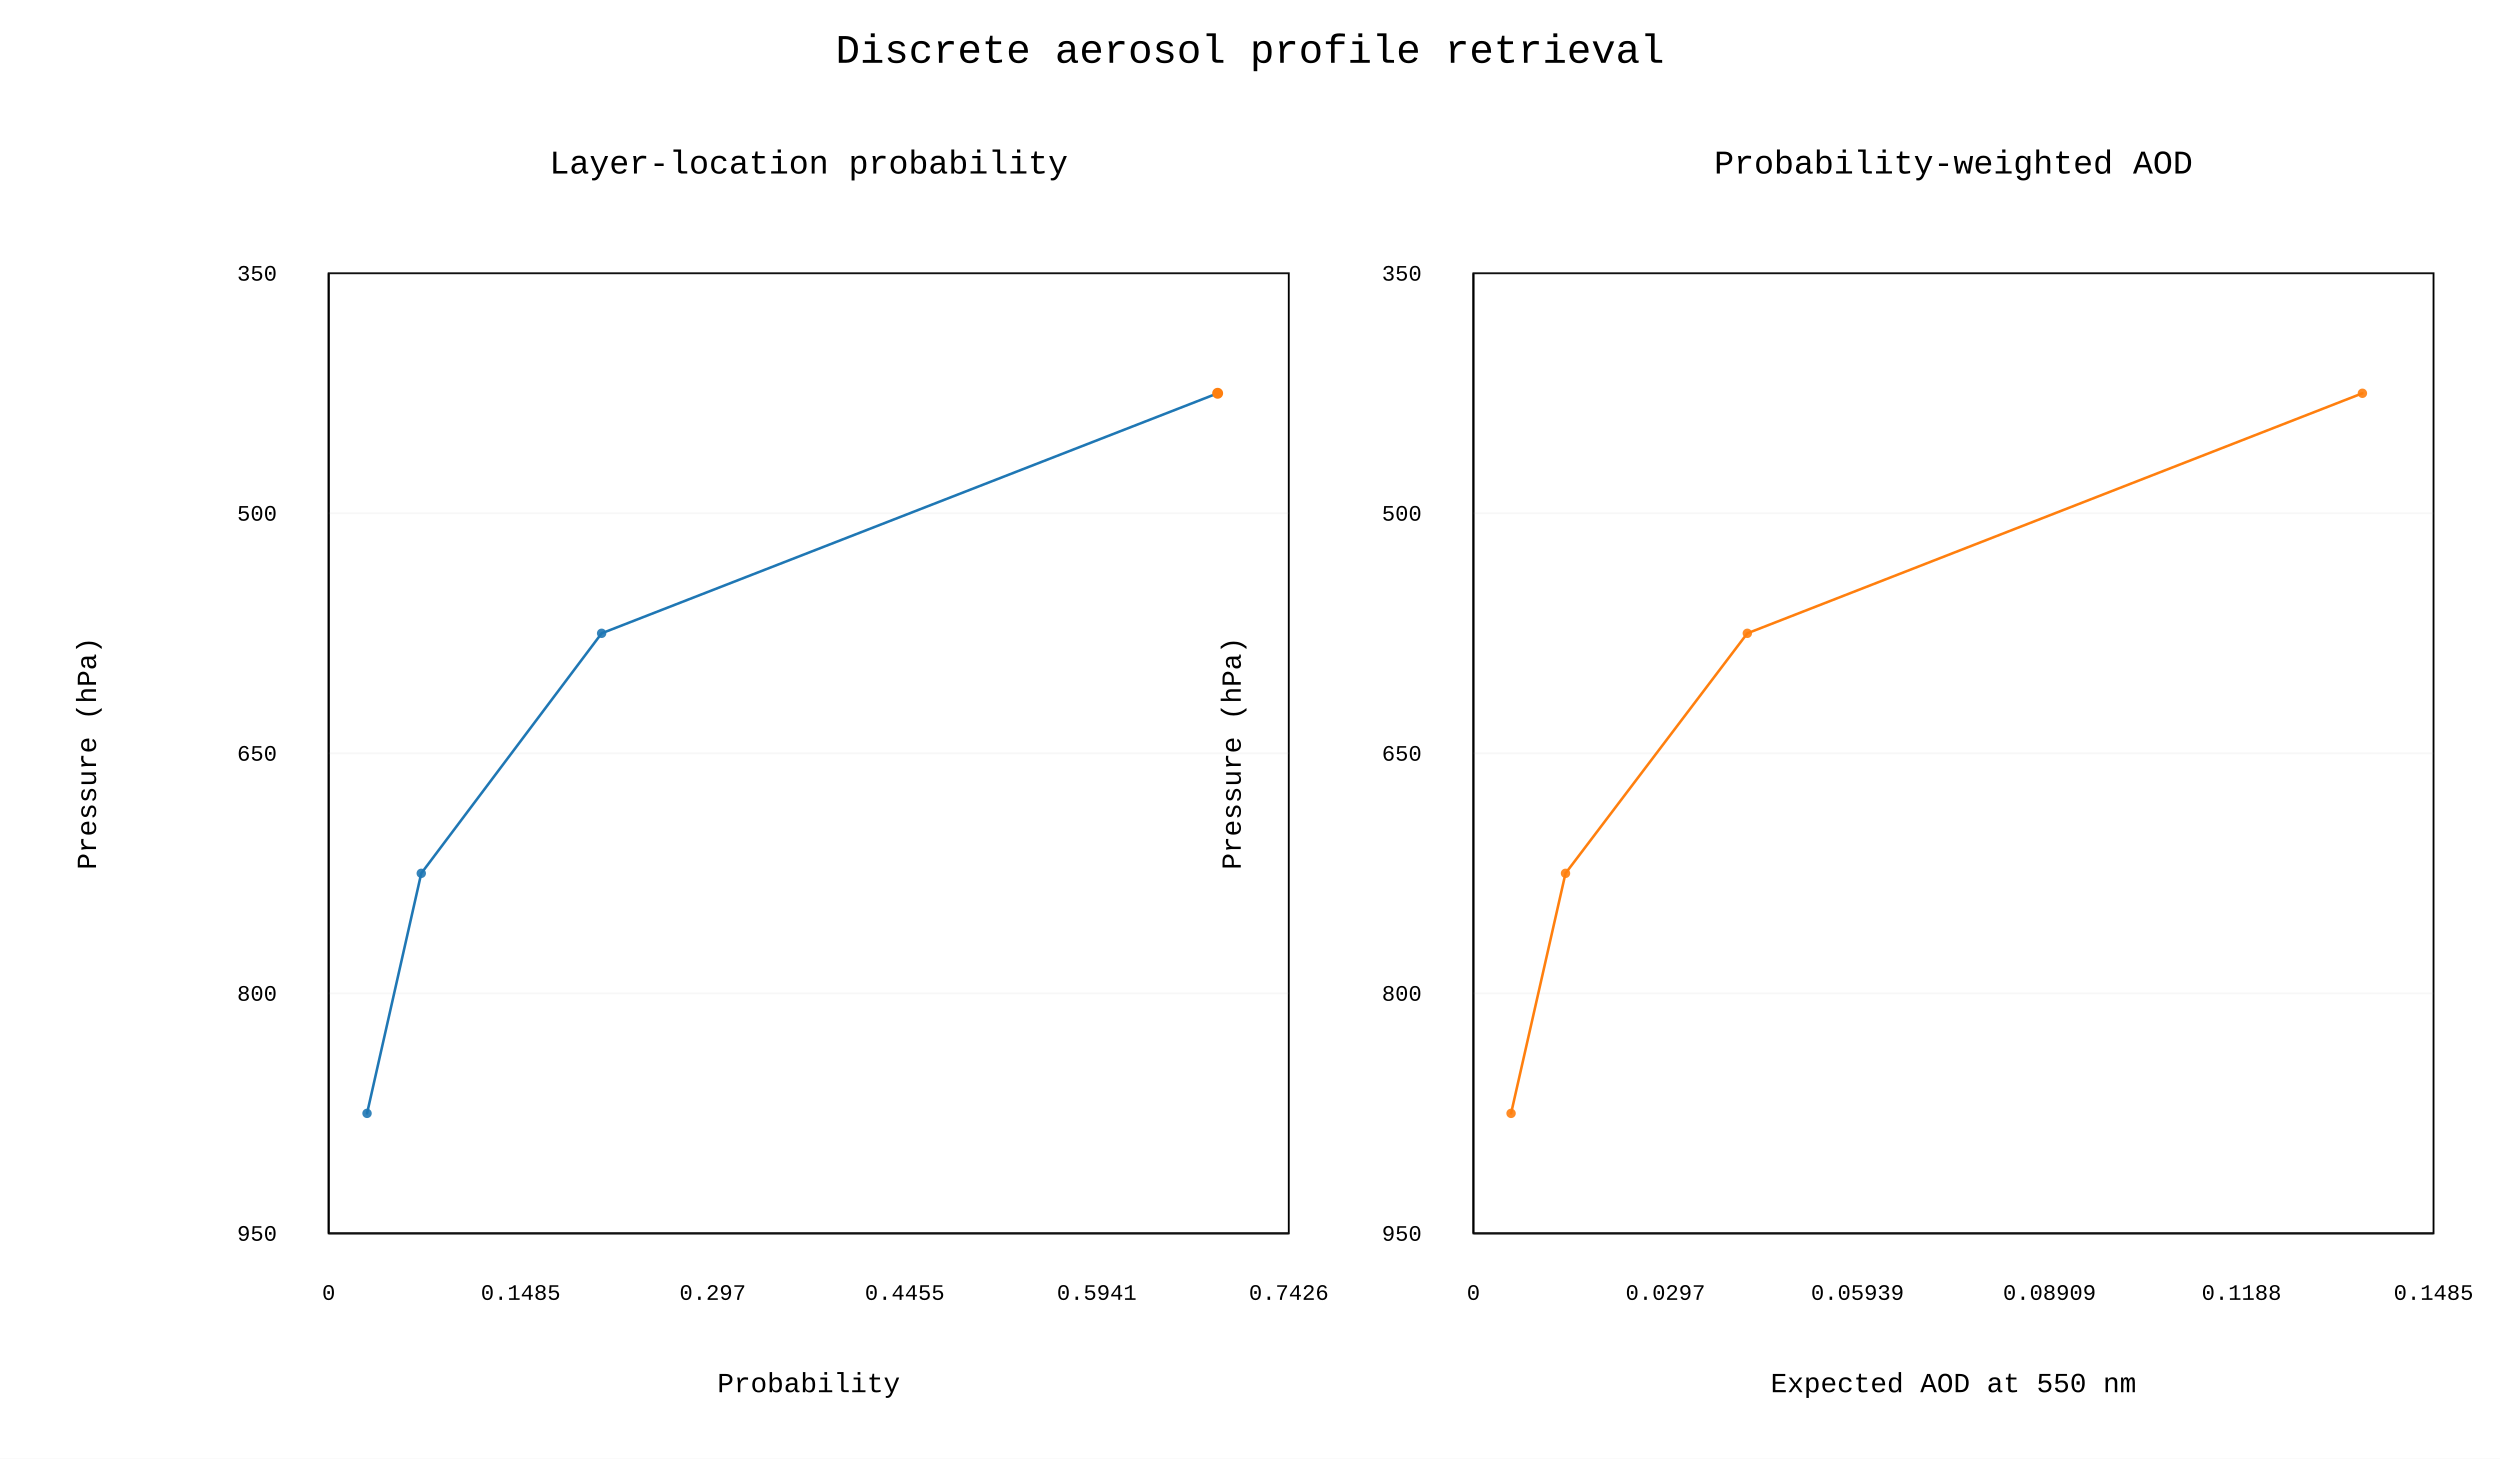
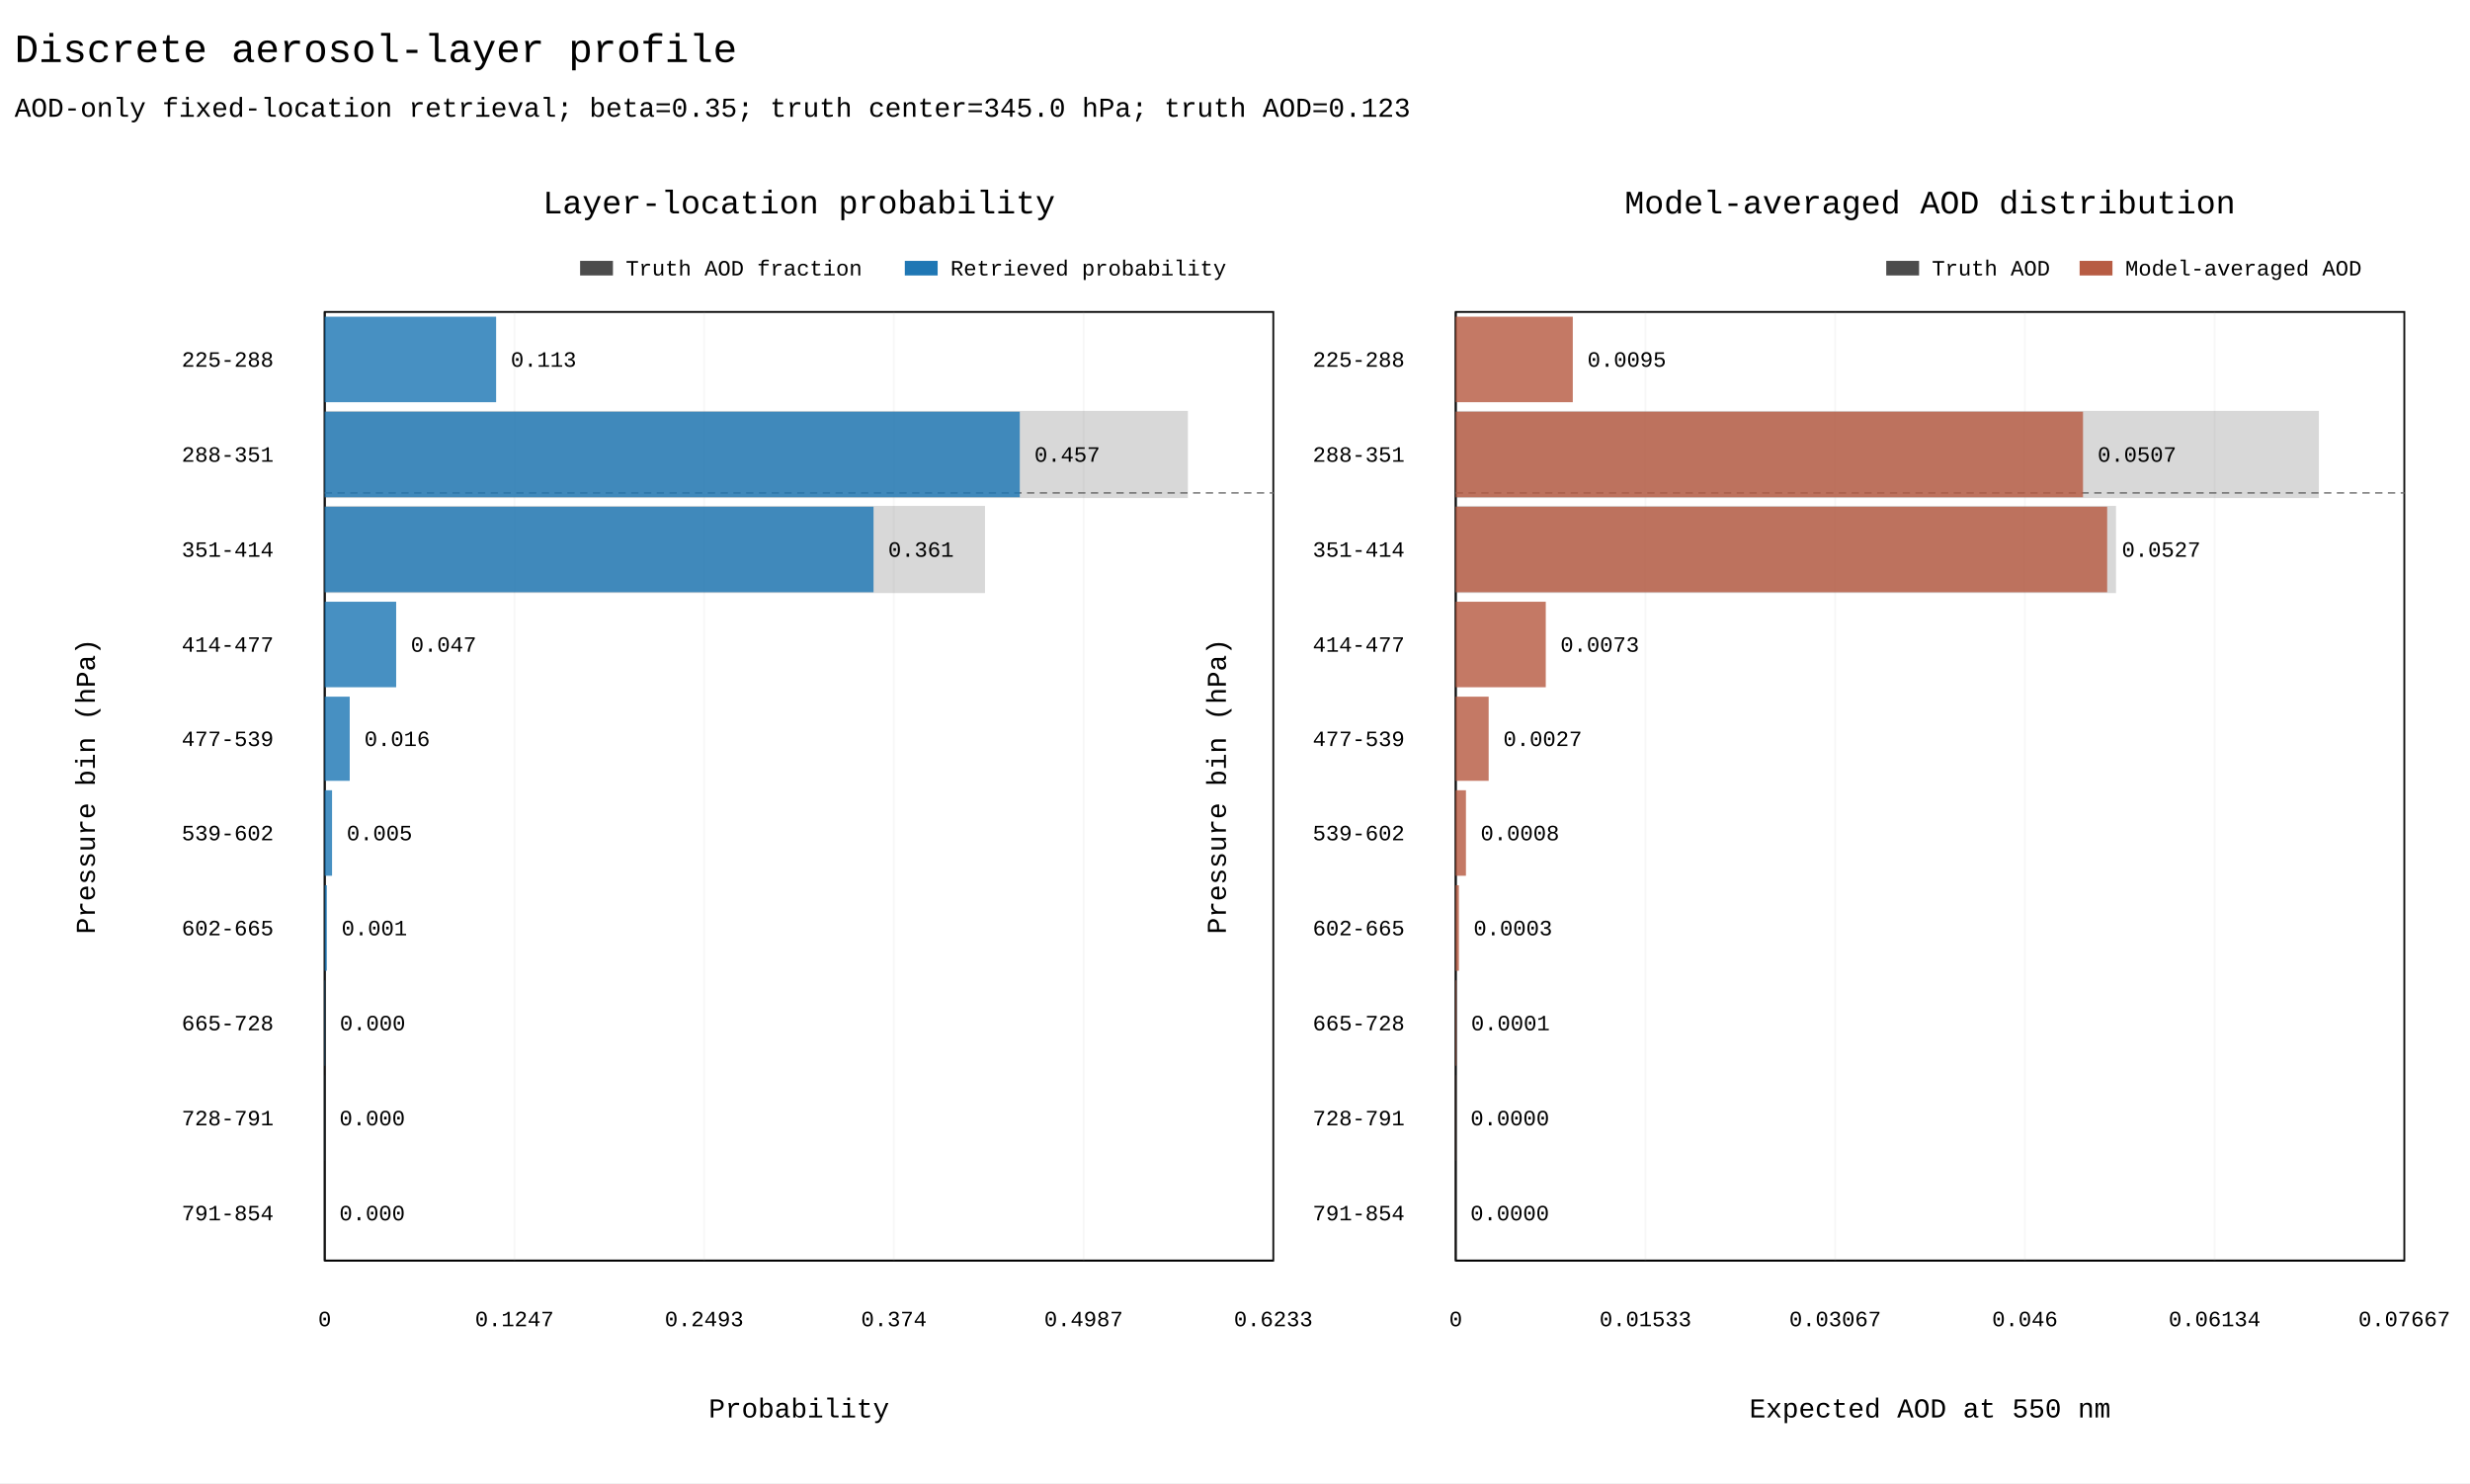
- <svg xmlns="http://www.w3.org/2000/svg" width="1354" height="790" viewBox="0 0 1354 790">
-   <style>text { font-family: Menlo, Monaco, Consolas, Liberation Mono, DejaVu Sans Mono, monospace; fill: black; }.plot-title { font-size: 22px; font-weight: 400; }.panel-title { font-size: 18px; font-weight: 400; }.axis-title { font-size: 15px; }.tick-label,.axis-multiplier { font-size: 12px; }.legend-label { font-size: 12px; }.figure-bg { fill: white; }.plot-bg { fill: white; stroke: black; stroke-width: 1; }.axis { stroke: black; stroke-width: 1; }.grid { stroke: #b0b0b0; stroke-opacity: 0.1; }.series.line { stroke-linejoin: round; stroke-linecap: round; }</style>
-   <rect class="figure-bg" x="0" y="0" width="1354" height="790" />
-   <text class="plot-title" x="677.000" y="34" text-anchor="middle">Discrete aerosol profile retrieval</text>
-   <g class="panel" transform="translate(178,148)">
+ <svg xmlns="http://www.w3.org/2000/svg" width="1354" height="813" viewBox="0 0 1354 813">
+   <style>text { font-family: Menlo, Monaco, Consolas, Liberation Mono, DejaVu Sans Mono, monospace; fill: black; }.plot-title { font-size: 22px; font-weight: 400; }.plot-subtitle { font-size: 15px; font-weight: 400; }.panel-title { font-size: 18px; font-weight: 400; }.axis-title { font-size: 15px; }.tick-label,.axis-multiplier { font-size: 12px; }.legend-label { font-size: 12px; }.figure-bg { fill: white; }.plot-bg { fill: white; stroke: black; stroke-width: 1; }.axis { stroke: black; stroke-width: 1; }.grid { stroke: #b0b0b0; stroke-opacity: 0.1; }.series.line { stroke-linejoin: round; stroke-linecap: round; }</style>
+   <rect class="figure-bg" x="0" y="0" width="1354" height="813" />
+   <text class="plot-title" x="8.000" y="34" text-anchor="start">Discrete aerosol-layer profile</text>
+   <text class="plot-subtitle" x="8.000" y="64" text-anchor="start">AOD-only fixed-location retrieval; beta=0.35; truth center=345.0 hPa; truth AOD=0.123</text>
+   <g class="panel" transform="translate(178,171)">
    <rect class="plot-bg" x="0" y="0" width="520" height="520" />
    <text class="panel-title" x="260.000" y="-54" text-anchor="middle">Layer-location probability</text>
    <line class="axis" x1="0" x2="520" y1="520" y2="520" />
    <line class="axis" x1="0" x2="0" y1="0" y2="520" />
-     <line class="grid" x1="0" x2="520" y1="520.000" y2="520.000" />
-     <text class="tick-label" x="-28" y="524.000" text-anchor="end">950</text>
-     <line class="grid" x1="0" x2="520" y1="390.000" y2="390.000" />
-     <text class="tick-label" x="-28" y="394.000" text-anchor="end">800</text>
-     <line class="grid" x1="0" x2="520" y1="260.000" y2="260.000" />
-     <text class="tick-label" x="-28" y="264.000" text-anchor="end">650</text>
-     <line class="grid" x1="0" x2="520" y1="130.000" y2="130.000" />
-     <text class="tick-label" x="-28" y="134.000" text-anchor="end">500</text>
-     <line class="grid" x1="0" x2="520" y1="0.000" y2="0.000" />
-     <text class="tick-label" x="-28" y="4.000" text-anchor="end">350</text>
+     <text class="tick-label" x="-28" y="30.041" text-anchor="end">225-288</text>
+     <text class="tick-label" x="-28" y="82.124" text-anchor="end">288-351</text>
+     <text class="tick-label" x="-28" y="134.207" text-anchor="end">351-414</text>
+     <text class="tick-label" x="-28" y="186.289" text-anchor="end">414-477</text>
+     <text class="tick-label" x="-28" y="237.959" text-anchor="end">477-539</text>
+     <text class="tick-label" x="-28" y="289.628" text-anchor="end">539-602</text>
+     <text class="tick-label" x="-28" y="341.711" text-anchor="end">602-665</text>
+     <text class="tick-label" x="-28" y="393.793" text-anchor="end">665-728</text>
+     <text class="tick-label" x="-28" y="445.876" text-anchor="end">728-791</text>
+     <text class="tick-label" x="-28" y="497.959" text-anchor="end">791-854</text>
+     <line class="grid" x1="0.000" x2="0.000" y1="0" y2="520" />
    <text class="tick-label" x="0.000" y="556" text-anchor="middle">0</text>
-     <text class="tick-label" x="104.000" y="556" text-anchor="middle">0.1485</text>
-     <text class="tick-label" x="208.000" y="556" text-anchor="middle">0.297</text>
-     <text class="tick-label" x="312.000" y="556" text-anchor="middle">0.4455</text>
-     <text class="tick-label" x="416.000" y="556" text-anchor="middle">0.5941</text>
-     <text class="tick-label" x="520.000" y="556" text-anchor="middle">0.7426</text>
+     <line class="grid" x1="104.000" x2="104.000" y1="0" y2="520" />
+     <text class="tick-label" x="104.000" y="556" text-anchor="middle">0.1247</text>
+     <line class="grid" x1="208.000" x2="208.000" y1="0" y2="520" />
+     <text class="tick-label" x="208.000" y="556" text-anchor="middle">0.2493</text>
+     <line class="grid" x1="312.000" x2="312.000" y1="0" y2="520" />
+     <text class="tick-label" x="312.000" y="556" text-anchor="middle">0.374</text>
+     <line class="grid" x1="416.000" x2="416.000" y1="0" y2="520" />
+     <text class="tick-label" x="416.000" y="556" text-anchor="middle">0.4987</text>
+     <line class="grid" x1="520.000" x2="520.000" y1="0" y2="520" />
+     <text class="tick-label" x="520.000" y="556" text-anchor="middle">0.6233</text>
    <text class="axis-title" x="260.000" y="606" text-anchor="middle">Probability</text>
-     <text class="axis-title" transform="translate(-126,260.000) rotate(-90)" text-anchor="middle">Pressure (hPa)</text>
-     <path class="series line" d="M481.481,65.000 L147.838,195.000 L50.157,325.000 L20.790,455.000" fill="none" stroke="#1f77b4" stroke-width="1.4" opacity="1.000" stroke-dasharray="none" />
-     <circle class="series point" cx="481.481" cy="65.000" r="2.550" fill="#1f77b4" opacity="0.900" />
-     <circle class="series point" cx="147.838" cy="195.000" r="2.550" fill="#1f77b4" opacity="0.900" />
-     <circle class="series point" cx="50.157" cy="325.000" r="2.550" fill="#1f77b4" opacity="0.900" />
-     <circle class="series point" cx="20.790" cy="455.000" r="2.550" fill="#1f77b4" opacity="0.900" />
-     <circle class="series point" cx="481.481" cy="65.000" r="2.958" fill="#ff7f0e" opacity="1.000" />
+     <text class="axis-title" transform="translate(-126,260.000) rotate(-90)" text-anchor="middle">Pressure bin (hPa)</text>
+     <g class="legend" transform="translate(140.000,-20.000)">
+       <rect x="0" y="-8" width="18" height="8" fill="#4C4C4C" />
+       <text class="legend-label" x="25" y="0">Truth AOD fraction</text>
+       <rect x="178" y="-8" width="18" height="8" fill="#1f77b4" />
+       <text class="legend-label" x="203" y="0">Retrieved probability</text>
+     </g>
+     <line class="rule-y" x1="0" x2="520" y1="99.205" y2="99.205" stroke="#737373" stroke-width="0.8" stroke-dasharray="4 3" />
+     <rect class="series horizontal-bar" x="0.000" y="2.604" width="0.000" height="46.874" fill="#4C4C4C" opacity="0.220" stroke="#4C4C4C" stroke-width="0.9" />
+     <rect class="series horizontal-bar" x="0.000" y="54.687" width="472.727" height="46.874" fill="#4C4C4C" opacity="0.220" stroke="#4C4C4C" stroke-width="0.9" />
+     <rect class="series horizontal-bar" x="0.000" y="106.769" width="361.497" height="46.874" fill="#4C4C4C" opacity="0.220" stroke="#4C4C4C" stroke-width="0.9" />
+     <rect class="series horizontal-bar" x="0.000" y="158.852" width="0.000" height="46.874" fill="#4C4C4C" opacity="0.220" stroke="#4C4C4C" stroke-width="0.9" />
+     <rect class="series horizontal-bar" x="0.000" y="210.893" width="0.000" height="46.130" fill="#4C4C4C" opacity="0.220" stroke="#4C4C4C" stroke-width="0.9" />
+     <rect class="series horizontal-bar" x="0.000" y="262.191" width="0.000" height="46.874" fill="#4C4C4C" opacity="0.220" stroke="#4C4C4C" stroke-width="0.9" />
+     <rect class="series horizontal-bar" x="0.000" y="314.273" width="0.000" height="46.874" fill="#4C4C4C" opacity="0.220" stroke="#4C4C4C" stroke-width="0.9" />
+     <rect class="series horizontal-bar" x="0.000" y="366.356" width="0.000" height="46.874" fill="#4C4C4C" opacity="0.220" stroke="#4C4C4C" stroke-width="0.9" />
+     <rect class="series horizontal-bar" x="0.000" y="418.439" width="0.000" height="46.874" fill="#4C4C4C" opacity="0.220" stroke="#4C4C4C" stroke-width="0.9" />
+     <rect class="series horizontal-bar" x="0.000" y="470.521" width="0.000" height="46.874" fill="#4C4C4C" opacity="0.220" stroke="#4C4C4C" stroke-width="0.9" />
+     <rect class="series horizontal-bar" x="0.000" y="2.604" width="93.960" height="46.874" fill="#1f77b4" opacity="0.820" />
+     <text class="tick-label" x="101.960" y="30.041" text-anchor="start">0.113</text>
+     <rect class="series horizontal-bar" x="0.000" y="54.687" width="381.026" height="46.874" fill="#1f77b4" opacity="0.820" />
+     <text class="tick-label" x="389.026" y="82.124" text-anchor="start">0.457</text>
+     <rect class="series horizontal-bar" x="0.000" y="106.769" width="300.852" height="46.874" fill="#1f77b4" opacity="0.820" />
+     <text class="tick-label" x="308.852" y="134.207" text-anchor="start">0.361</text>
+     <rect class="series horizontal-bar" x="0.000" y="158.852" width="39.168" height="46.874" fill="#1f77b4" opacity="0.820" />
+     <text class="tick-label" x="47.168" y="186.289" text-anchor="start">0.047</text>
+     <rect class="series horizontal-bar" x="0.000" y="210.893" width="13.706" height="46.130" fill="#1f77b4" opacity="0.820" />
+     <text class="tick-label" x="21.706" y="237.959" text-anchor="start">0.016</text>
+     <rect class="series horizontal-bar" x="0.000" y="262.191" width="4.026" height="46.874" fill="#1f77b4" opacity="0.820" />
+     <text class="tick-label" x="12.026" y="289.628" text-anchor="start">0.005</text>
+     <rect class="series horizontal-bar" x="0.000" y="314.273" width="1.183" height="46.874" fill="#1f77b4" opacity="0.820" />
+     <text class="tick-label" x="9.183" y="341.711" text-anchor="start">0.001</text>
+     <rect class="series horizontal-bar" x="0.000" y="366.356" width="0.245" height="46.874" fill="#1f77b4" opacity="0.820" />
+     <text class="tick-label" x="8.245" y="393.793" text-anchor="start">0.000</text>
+     <rect class="series horizontal-bar" x="0.000" y="418.439" width="0.051" height="46.874" fill="#1f77b4" opacity="0.820" />
+     <text class="tick-label" x="8.051" y="445.876" text-anchor="start">0.000</text>
+     <rect class="series horizontal-bar" x="0.000" y="470.521" width="0.007" height="46.874" fill="#1f77b4" opacity="0.820" />
+     <text class="tick-label" x="8.007" y="497.959" text-anchor="start">0.000</text>
  </g>
-   <g class="panel" transform="translate(798,148)">
+   <g class="panel" transform="translate(798,171)">
    <rect class="plot-bg" x="0" y="0" width="520" height="520" />
-     <text class="panel-title" x="260.000" y="-54" text-anchor="middle">Probability-weighted AOD</text>
+     <text class="panel-title" x="260.000" y="-54" text-anchor="middle">Model-averaged AOD distribution</text>
    <line class="axis" x1="0" x2="520" y1="520" y2="520" />
    <line class="axis" x1="0" x2="0" y1="0" y2="520" />
-     <line class="grid" x1="0" x2="520" y1="520.000" y2="520.000" />
-     <text class="tick-label" x="-28" y="524.000" text-anchor="end">950</text>
-     <line class="grid" x1="0" x2="520" y1="390.000" y2="390.000" />
-     <text class="tick-label" x="-28" y="394.000" text-anchor="end">800</text>
-     <line class="grid" x1="0" x2="520" y1="260.000" y2="260.000" />
-     <text class="tick-label" x="-28" y="264.000" text-anchor="end">650</text>
-     <line class="grid" x1="0" x2="520" y1="130.000" y2="130.000" />
-     <text class="tick-label" x="-28" y="134.000" text-anchor="end">500</text>
-     <line class="grid" x1="0" x2="520" y1="0.000" y2="0.000" />
-     <text class="tick-label" x="-28" y="4.000" text-anchor="end">350</text>
+     <text class="tick-label" x="-28" y="30.041" text-anchor="end">225-288</text>
+     <text class="tick-label" x="-28" y="82.124" text-anchor="end">288-351</text>
+     <text class="tick-label" x="-28" y="134.207" text-anchor="end">351-414</text>
+     <text class="tick-label" x="-28" y="186.289" text-anchor="end">414-477</text>
+     <text class="tick-label" x="-28" y="237.959" text-anchor="end">477-539</text>
+     <text class="tick-label" x="-28" y="289.628" text-anchor="end">539-602</text>
+     <text class="tick-label" x="-28" y="341.711" text-anchor="end">602-665</text>
+     <text class="tick-label" x="-28" y="393.793" text-anchor="end">665-728</text>
+     <text class="tick-label" x="-28" y="445.876" text-anchor="end">728-791</text>
+     <text class="tick-label" x="-28" y="497.959" text-anchor="end">791-854</text>
+     <line class="grid" x1="0.000" x2="0.000" y1="0" y2="520" />
    <text class="tick-label" x="0.000" y="556" text-anchor="middle">0</text>
-     <text class="tick-label" x="104.000" y="556" text-anchor="middle">0.0297</text>
-     <text class="tick-label" x="208.000" y="556" text-anchor="middle">0.05939</text>
-     <text class="tick-label" x="312.000" y="556" text-anchor="middle">0.08909</text>
-     <text class="tick-label" x="416.000" y="556" text-anchor="middle">0.1188</text>
-     <text class="tick-label" x="520.000" y="556" text-anchor="middle">0.1485</text>
+     <line class="grid" x1="104.000" x2="104.000" y1="0" y2="520" />
+     <text class="tick-label" x="104.000" y="556" text-anchor="middle">0.01533</text>
+     <line class="grid" x1="208.000" x2="208.000" y1="0" y2="520" />
+     <text class="tick-label" x="208.000" y="556" text-anchor="middle">0.03067</text>
+     <line class="grid" x1="312.000" x2="312.000" y1="0" y2="520" />
+     <text class="tick-label" x="312.000" y="556" text-anchor="middle">0.046</text>
+     <line class="grid" x1="416.000" x2="416.000" y1="0" y2="520" />
+     <text class="tick-label" x="416.000" y="556" text-anchor="middle">0.06134</text>
+     <line class="grid" x1="520.000" x2="520.000" y1="0" y2="520" />
+     <text class="tick-label" x="520.000" y="556" text-anchor="middle">0.07667</text>
    <text class="axis-title" x="260.000" y="606" text-anchor="middle">Expected AOD at 550 nm</text>
-     <text class="axis-title" transform="translate(-126,260.000) rotate(-90)" text-anchor="middle">Pressure (hPa)</text>
-     <path class="series line" d="M481.481,65.000 L148.352,195.000 L49.879,325.000 L20.397,455.000" fill="none" stroke="#ff7f0e" stroke-width="1.4" opacity="1.000" stroke-dasharray="none" />
-     <circle class="series point" cx="481.481" cy="65.000" r="2.550" fill="#ff7f0e" opacity="0.900" />
-     <circle class="series point" cx="148.352" cy="195.000" r="2.550" fill="#ff7f0e" opacity="0.900" />
-     <circle class="series point" cx="49.879" cy="325.000" r="2.550" fill="#ff7f0e" opacity="0.900" />
-     <circle class="series point" cx="20.397" cy="455.000" r="2.550" fill="#ff7f0e" opacity="0.900" />
+     <text class="axis-title" transform="translate(-126,260.000) rotate(-90)" text-anchor="middle">Pressure bin (hPa)</text>
+     <g class="legend" transform="translate(236.000,-20.000)">
+       <rect x="0" y="-8" width="18" height="8" fill="#4C4C4C" />
+       <text class="legend-label" x="25" y="0">Truth AOD</text>
+       <rect x="106" y="-8" width="18" height="8" fill="#B75C43" />
+       <text class="legend-label" x="131" y="0">Model-averaged AOD</text>
+     </g>
+     <line class="rule-y" x1="0" x2="520" y1="99.205" y2="99.205" stroke="#737373" stroke-width="0.8" stroke-dasharray="4 3" />
+     <rect class="series horizontal-bar" x="0.000" y="2.604" width="0.000" height="46.874" fill="#4C4C4C" opacity="0.220" stroke="#4C4C4C" stroke-width="0.9" />
+     <rect class="series horizontal-bar" x="0.000" y="54.687" width="472.727" height="46.874" fill="#4C4C4C" opacity="0.220" stroke="#4C4C4C" stroke-width="0.9" />
+     <rect class="series horizontal-bar" x="0.000" y="106.769" width="361.497" height="46.874" fill="#4C4C4C" opacity="0.220" stroke="#4C4C4C" stroke-width="0.9" />
+     <rect class="series horizontal-bar" x="0.000" y="158.852" width="0.000" height="46.874" fill="#4C4C4C" opacity="0.220" stroke="#4C4C4C" stroke-width="0.9" />
+     <rect class="series horizontal-bar" x="0.000" y="210.893" width="0.000" height="46.130" fill="#4C4C4C" opacity="0.220" stroke="#4C4C4C" stroke-width="0.9" />
+     <rect class="series horizontal-bar" x="0.000" y="262.191" width="0.000" height="46.874" fill="#4C4C4C" opacity="0.220" stroke="#4C4C4C" stroke-width="0.9" />
+     <rect class="series horizontal-bar" x="0.000" y="314.273" width="0.000" height="46.874" fill="#4C4C4C" opacity="0.220" stroke="#4C4C4C" stroke-width="0.9" />
+     <rect class="series horizontal-bar" x="0.000" y="366.356" width="0.000" height="46.874" fill="#4C4C4C" opacity="0.220" stroke="#4C4C4C" stroke-width="0.9" />
+     <rect class="series horizontal-bar" x="0.000" y="418.439" width="0.000" height="46.874" fill="#4C4C4C" opacity="0.220" stroke="#4C4C4C" stroke-width="0.9" />
+     <rect class="series horizontal-bar" x="0.000" y="470.521" width="0.000" height="46.874" fill="#4C4C4C" opacity="0.220" stroke="#4C4C4C" stroke-width="0.9" />
+     <rect class="series horizontal-bar" x="0.000" y="2.604" width="64.168" height="46.874" fill="#B75C43" opacity="0.820" />
+     <text class="tick-label" x="72.168" y="30.041" text-anchor="start">0.0095</text>
+     <rect class="series horizontal-bar" x="0.000" y="54.687" width="343.853" height="46.874" fill="#B75C43" opacity="0.820" />
+     <text class="tick-label" x="351.853" y="82.124" text-anchor="start">0.0507</text>
+     <rect class="series horizontal-bar" x="0.000" y="106.769" width="357.109" height="46.874" fill="#B75C43" opacity="0.820" />
+     <text class="tick-label" x="365.109" y="134.207" text-anchor="start">0.0527</text>
+     <rect class="series horizontal-bar" x="0.000" y="158.852" width="49.358" height="46.874" fill="#B75C43" opacity="0.820" />
+     <text class="tick-label" x="57.358" y="186.289" text-anchor="start">0.0073</text>
+     <rect class="series horizontal-bar" x="0.000" y="210.893" width="18.052" height="46.130" fill="#B75C43" opacity="0.820" />
+     <text class="tick-label" x="26.052" y="237.959" text-anchor="start">0.0027</text>
+     <rect class="series horizontal-bar" x="0.000" y="262.191" width="5.598" height="46.874" fill="#B75C43" opacity="0.820" />
+     <text class="tick-label" x="13.598" y="289.628" text-anchor="start">0.0008</text>
+     <rect class="series horizontal-bar" x="0.000" y="314.273" width="1.741" height="46.874" fill="#B75C43" opacity="0.820" />
+     <text class="tick-label" x="9.741" y="341.711" text-anchor="start">0.0003</text>
+     <rect class="series horizontal-bar" x="0.000" y="366.356" width="0.384" height="46.874" fill="#B75C43" opacity="0.820" />
+     <text class="tick-label" x="8.384" y="393.793" text-anchor="start">0.0001</text>
+     <rect class="series horizontal-bar" x="0.000" y="418.439" width="0.084" height="46.874" fill="#B75C43" opacity="0.820" />
+     <text class="tick-label" x="8.084" y="445.876" text-anchor="start">0.0000</text>
+     <rect class="series horizontal-bar" x="0.000" y="470.521" width="0.013" height="46.874" fill="#B75C43" opacity="0.820" />
+     <text class="tick-label" x="8.013" y="497.959" text-anchor="start">0.0000</text>
  </g>
</svg>
